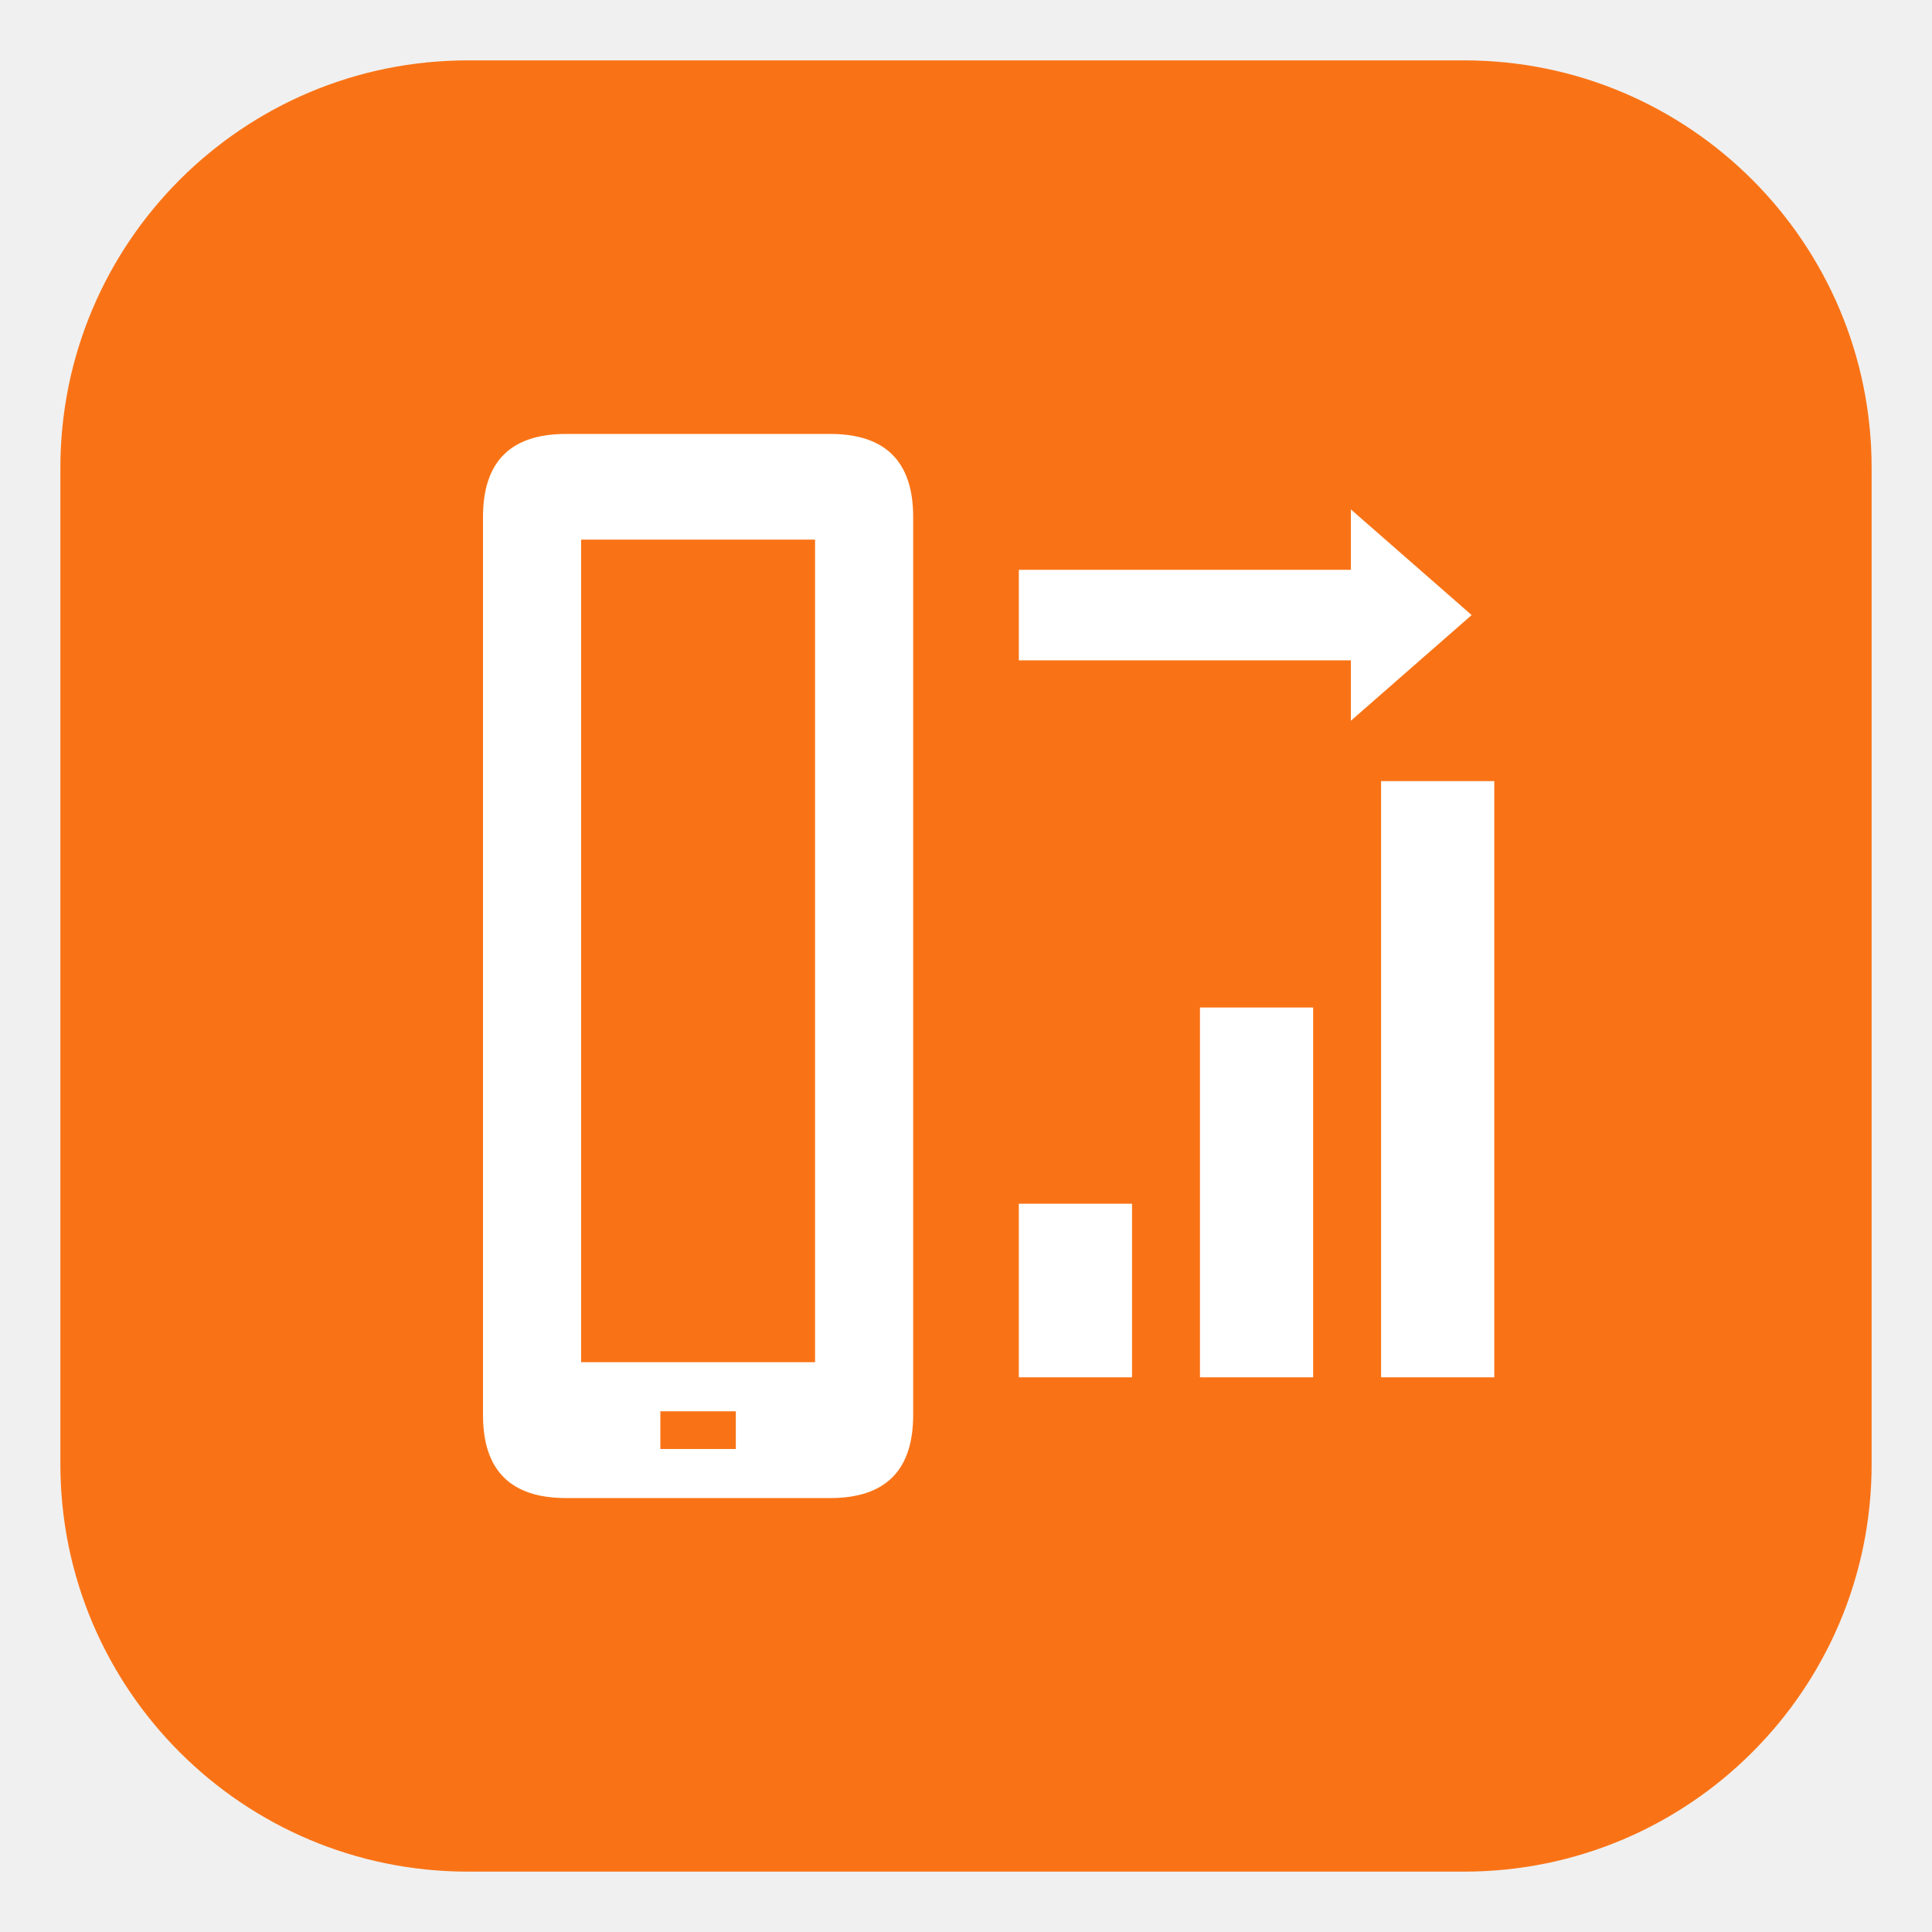
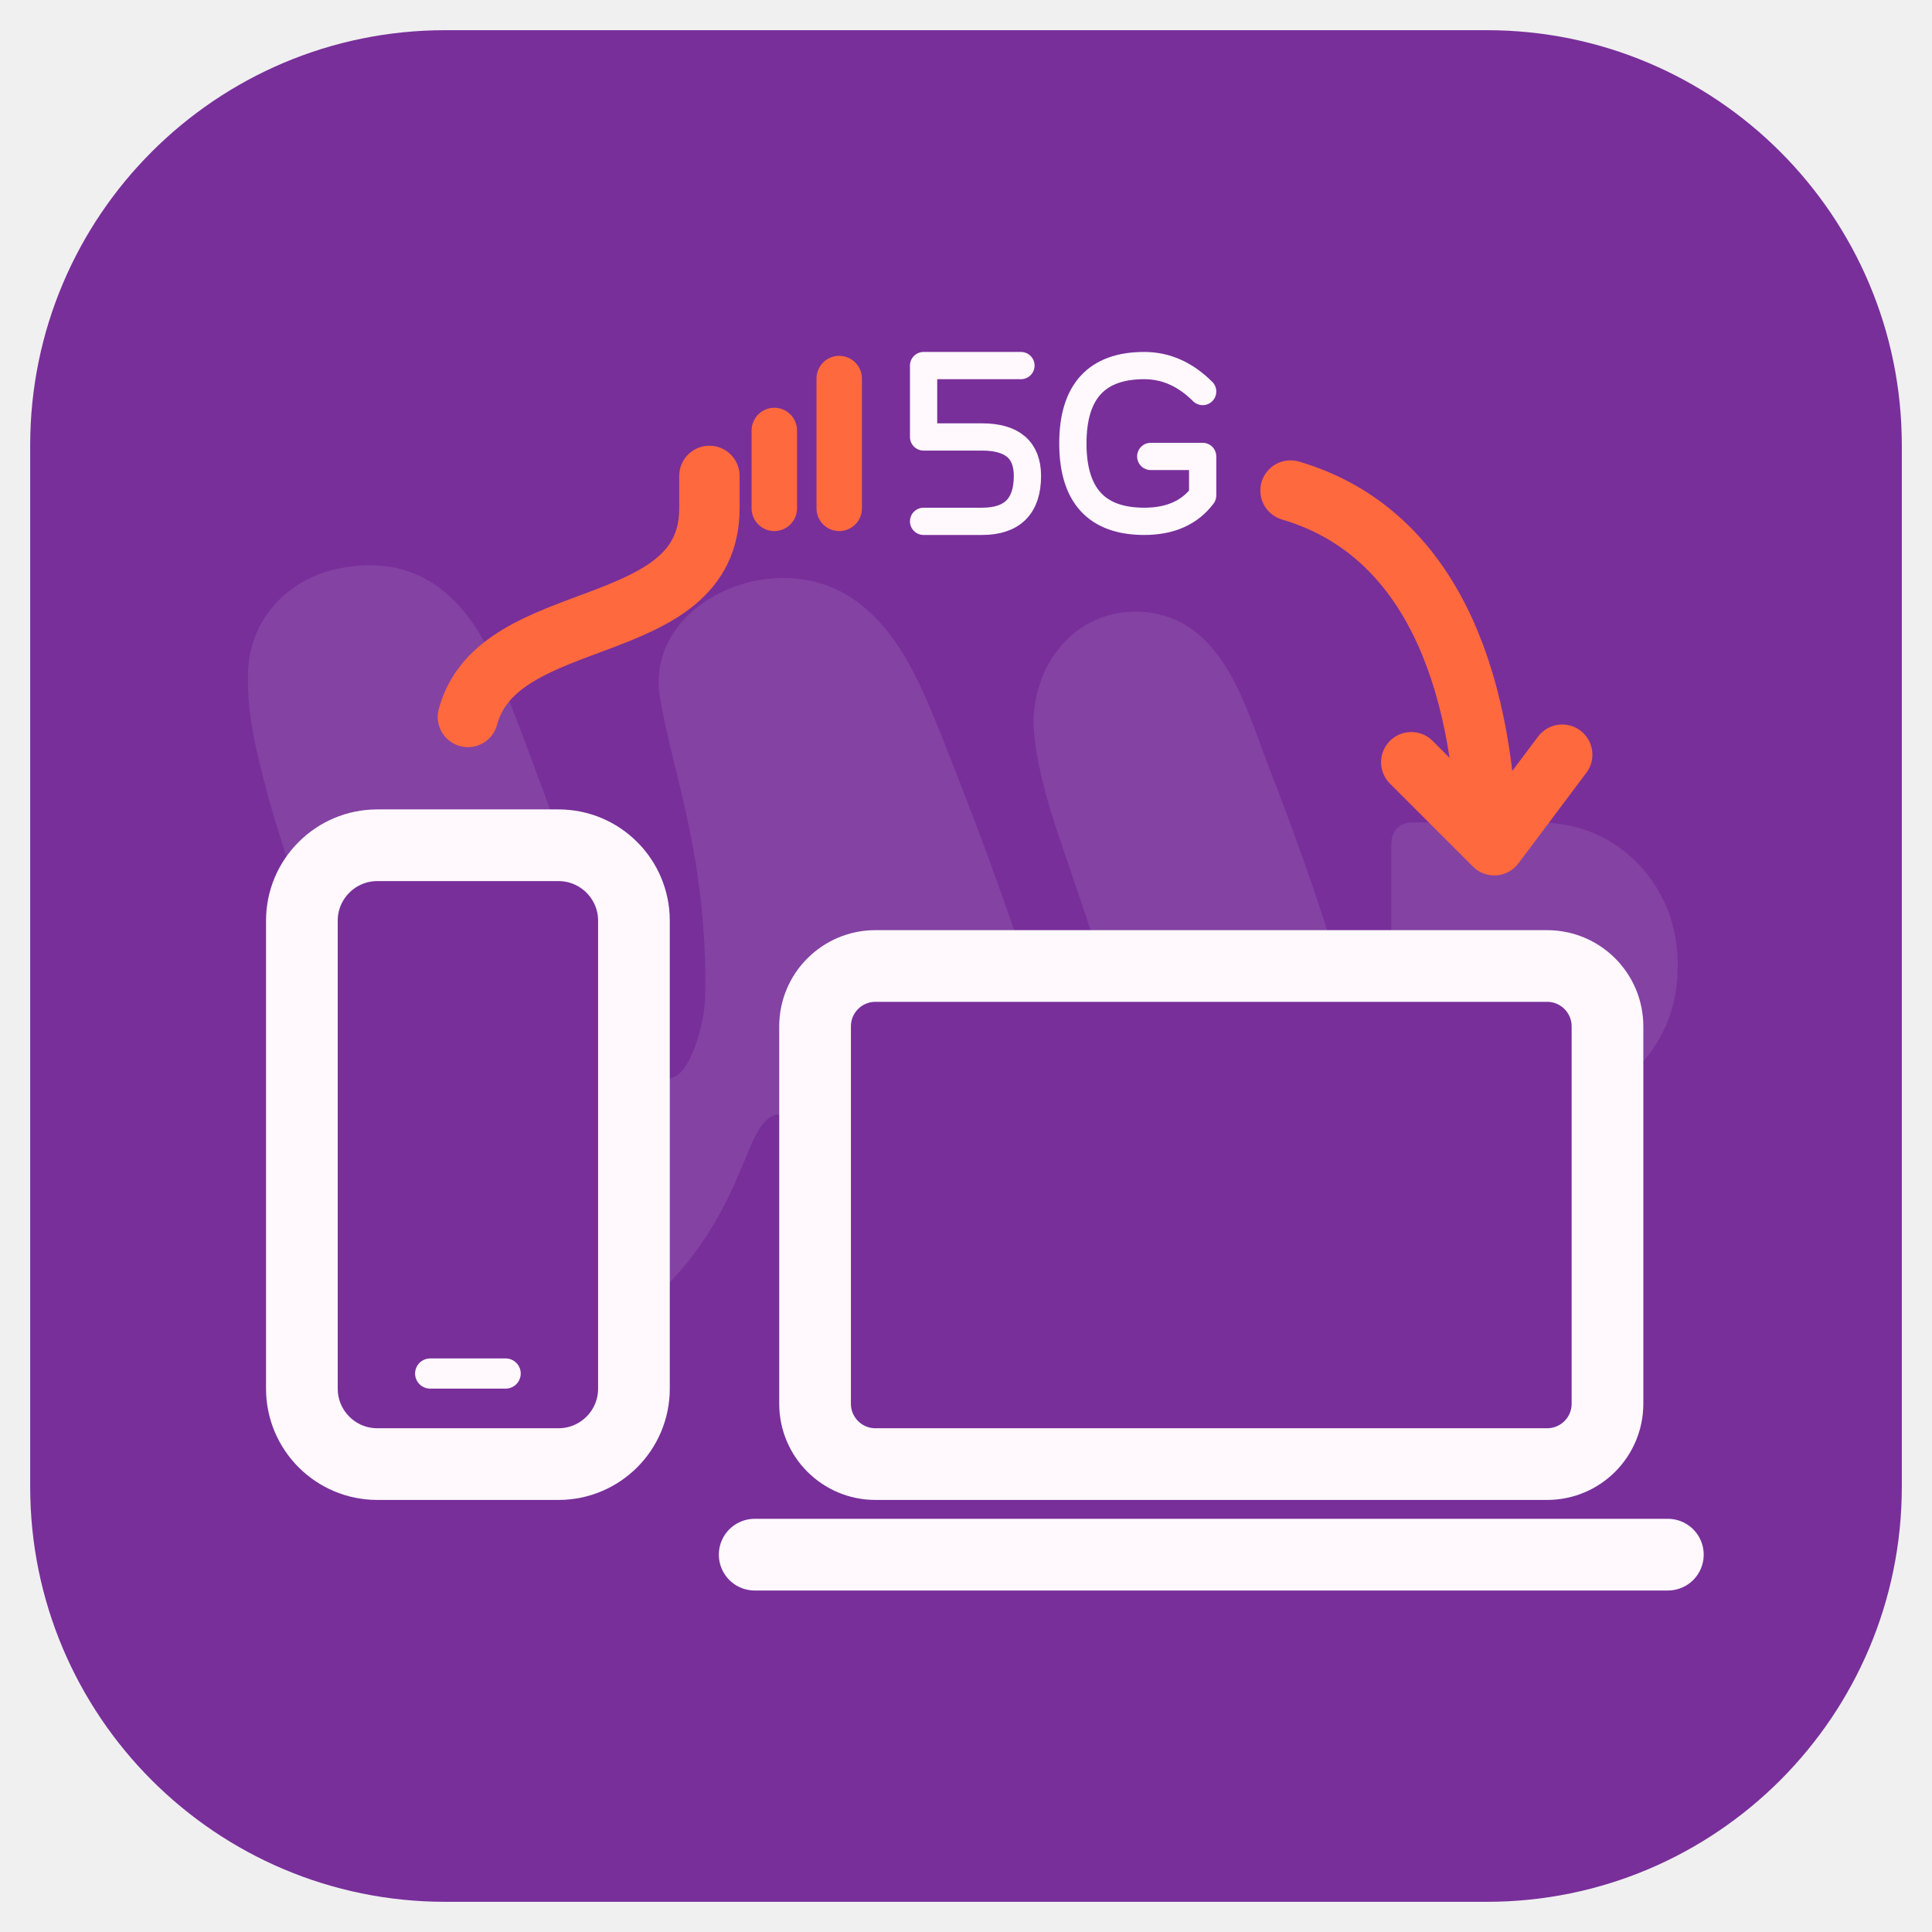
- <svg xmlns="http://www.w3.org/2000/svg" width="1024" height="1024" viewBox="0 0 1024 1024" role="img" aria-labelledby="title desc">
-   <rect id="background" x="32" y="32" width="960" height="960" rx="216" fill="#F97316" />
-   <g id="symbol" fill="#FFFFFF">
-     <path d="M300 230 H440 Q484 230 484 274 V750 Q484 794 440 794 H300 Q256 794 256 750 V274 Q256 230 300 230 Z M308 286 V722 H432 V286 Z M350 748 V768 H390 V748 Z" fill-rule="evenodd" />
-     <path d="M540 638 H600 V730 H540 Z M636 534 H696 V730 H636 Z M732 414 H792 V730 H732 Z" />
-     <path d="M540 302 H716 V270 L780 326 L716 382 V350 H540 Z" />
+ <svg xmlns="http://www.w3.org/2000/svg" width="1024" height="1024" viewBox="0 0 256 256" role="img">
+   <rect x="4" y="4" width="248" height="248" rx="55" fill="#782F9A" />
+   <g opacity=".09" transform="translate(128 128) scale(1.72) translate(-137.5 -357.5)">
+     <path fill-rule="nonzero" fill="#FFFFFF" d="M 82.188 335.047 C 82.094 338.188 82.918 341.352 83.727 344.402 C 84.863 348.48 86.297 352.477 87.621 356.492 C 89.688 362.738 91.883 369.023 94.309 375.133 C 95.598 378.25 97.047 381.582 99.613 383.832 C 104.445 388.125 111.082 385.992 115.016 381.508 C 117.184 379.18 118.812 376.387 120.035 373.441 C 120.891 371.555 121.52 369.219 122.957 368.93 C 124.691 369.117 125.586 372.98 126.316 374.496 C 128.27 378.98 130.219 384.383 134.961 386.406 C 141.098 388.918 147.297 384.914 147.383 378.207 C 147.469 373.598 145.648 369.184 144.414 364.801 C 141.953 356.391 138.953 348.133 135.715 340.02 C 134.195 336.262 132.59 332.094 129.293 329.582 C 123.223 324.781 112.762 329.363 113.91 336.719 C 114.77 342.223 117.637 349.172 117.402 359.883 C 117.363 361.73 116.574 364.457 115.648 365.551 C 113.715 367.73 112.219 363.547 111.605 362.031 C 108.219 353.156 105.094 344.195 101.664 335.355 C 99.582 329.742 95.797 325.578 89.305 326.852 C 85.277 327.609 82.254 330.805 82.188 334.973 Z M 82.188 335.047 " />
+     <path fill-rule="nonzero" fill="#FFFFFF" d="M 168.414 377.102 C 166.039 380.277 161.723 380.492 158.355 378.883 C 156.051 377.781 154.898 375.27 154.004 373.023 C 152.848 370.125 151.699 367.211 150.59 364.289 C 149.031 360.164 147.508 356.023 146.125 351.836 C 144.848 347.957 143.145 343.703 142.75 339.617 C 142.277 334.676 145.758 329.895 151.039 330.219 C 157.301 330.598 159.02 337.504 160.883 342.305 C 163.277 348.473 165.477 354.727 167.215 361.109 C 167.98 363.918 169.039 366.781 169.613 369.637 C 170.105 372.109 170.008 374.965 168.414 377.102 " />
+     <path fill-rule="nonzero" fill="#FFFFFF" d="M 170.262 357.477 C 170.289 359.594 170.785 361.488 171.75 363.156 C 172.715 364.82 174.027 366.137 175.68 367.105 C 177.332 368.07 179.207 368.555 181.297 368.555 C 183.387 368.555 185.266 368.07 186.934 367.105 C 188.602 366.137 189.918 364.82 190.883 363.156 C 191.848 361.488 192.332 359.594 192.332 357.477 C 192.332 355.387 191.863 353.508 190.922 351.84 C 189.984 350.176 188.707 348.855 187.094 347.891 C 185.543 346.965 183.797 346.488 181.859 346.449 L 181.867 346.441 L 181.629 346.441 C 181.621 346.441 181.617 346.441 181.613 346.441 C 181.609 346.441 181.605 346.441 181.602 346.441 L 171.777 346.441 C 171 346.441 170.363 347.043 170.293 347.805 C 170.273 347.914 170.262 348.027 170.262 348.148 Z M 170.262 357.477 " />
  </g>
+   <rect x="40" y="112" width="44" height="82" rx="10" fill="#782F9A" stroke="#FFF8FD" stroke-width="9.5" />
+   <path d="M57 182 H67" fill="none" stroke="#FFF8FD" stroke-width="4" stroke-linecap="round" stroke-linejoin="round" />
+   <rect x="108" y="128" width="105" height="66" rx="8" fill="#782F9A" stroke="#FFF8FD" stroke-width="9.5" />
+   <path d="M100 206 H221" fill="none" stroke="#FFF8FD" stroke-width="9.5" stroke-linecap="round" stroke-linejoin="round" />
+   <path id="curva-e-primeira-barra" d="M62 95 C66 80 94 85 94 67.36 V63.06" fill="none" stroke="#FF693D" stroke-width="8" stroke-linecap="round" stroke-linejoin="round" />
+   <g transform="translate(94 45) scale(0.86)">
+     <path d="M10 26 V14 M20 26 V6" fill="none" stroke="#FF693D" stroke-width="7" stroke-linecap="round" stroke-linejoin="round" />
+     <path d="M48 4 H33 V15 H42 Q49 15 49 21 Q49 28 42 28 H33 M76 8 Q72 4 67 4 Q56 4 56 16 Q56 28 67 28 Q73 28 76 24 V18 H68" fill="none" stroke="#FFF8FD" stroke-width="4.2" stroke-linecap="round" stroke-linejoin="round" />
+   </g>
+   <path d="M171 65 C188 70 196 87 197 110 M187 101 L198 112 L207 100" fill="none" stroke="#FF693D" stroke-width="8" stroke-linecap="round" stroke-linejoin="round" />
</svg>
